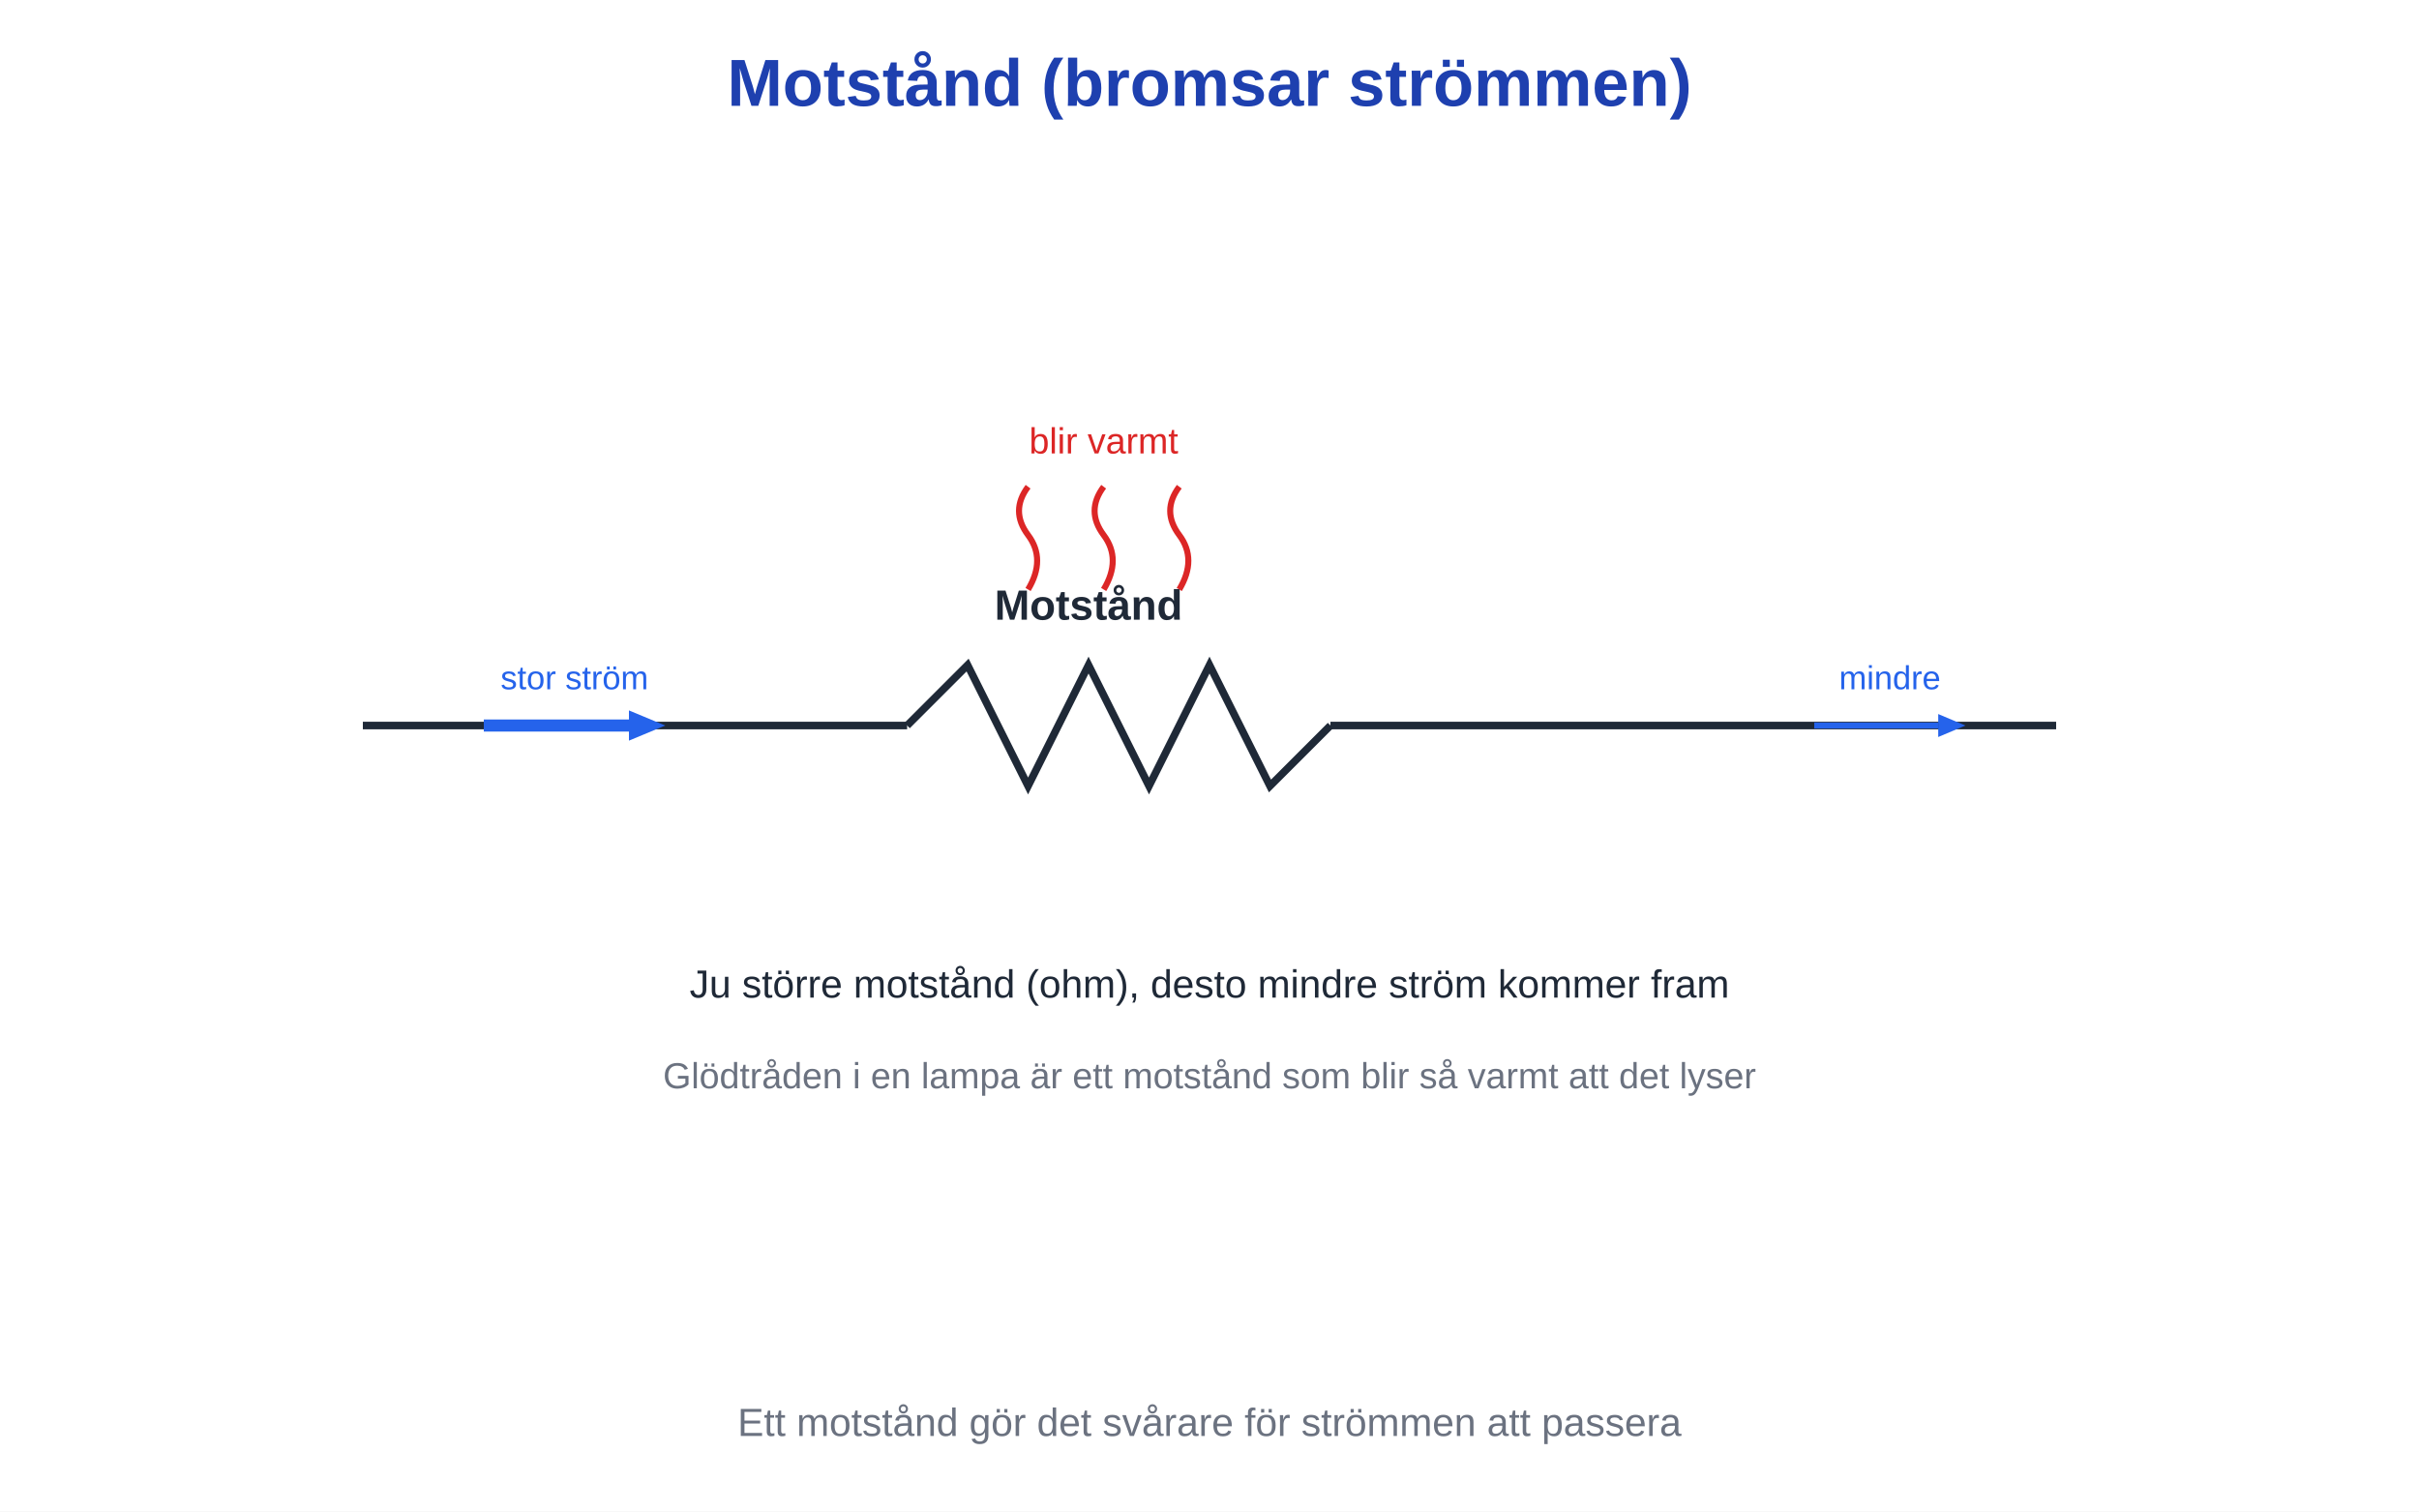
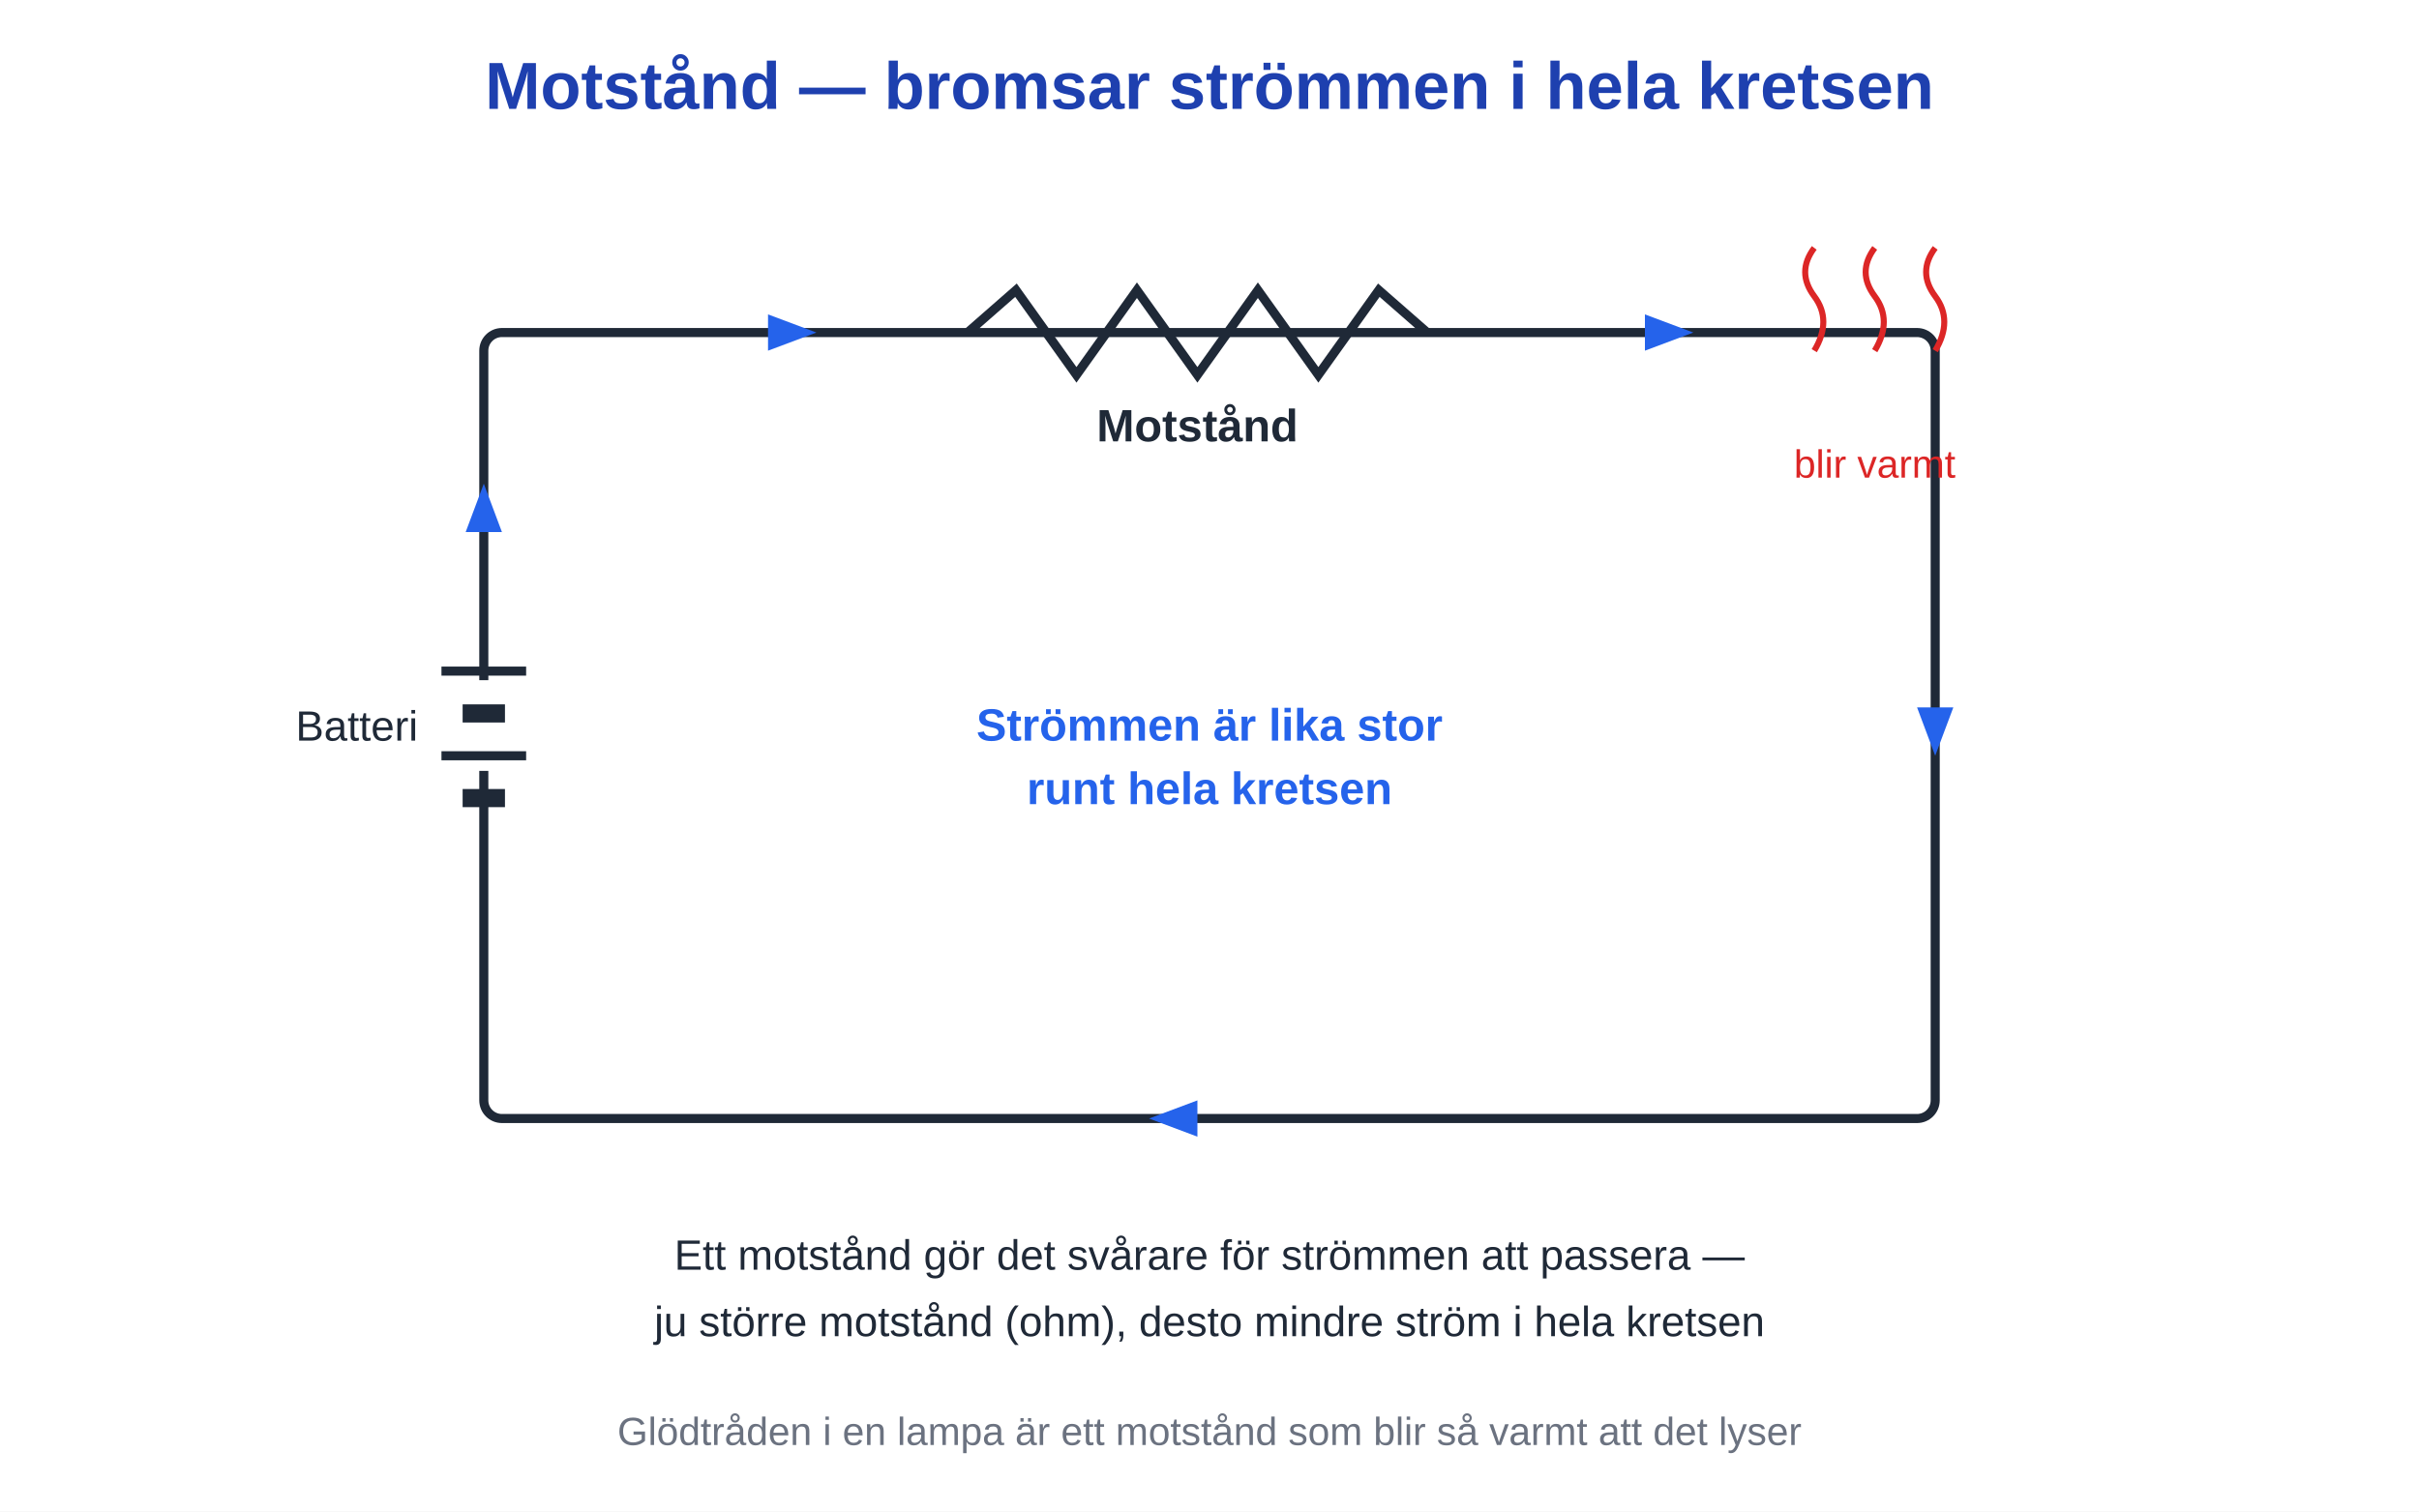
<svg xmlns="http://www.w3.org/2000/svg" viewBox="0 0 800 500" width="800" height="500">
  <rect width="800" height="500" fill="white" />
-   <text x="400" y="35" font-family="Arial,sans-serif" font-size="22" fill="#1e40af" text-anchor="middle" font-weight="bold">Motstånd (bromsar strömmen)</text>
-   <line x1="120" y1="240" x2="300" y2="240" stroke="#1f2937" stroke-width="2.5" />
-   <polyline points="300,240 320,220 340,260 360,220 380,260 400,220 420,260 440,240" fill="none" stroke="#1f2937" stroke-width="2.5" />
-   <line x1="440" y1="240" x2="680" y2="240" stroke="#1f2937" stroke-width="2.5" />
-   <text x="360" y="205" font-family="Arial,sans-serif" font-size="14" fill="#1f2937" text-anchor="middle" font-weight="bold">Motstånd</text>
-   <path d="M 340 195 q 6 -10 0 -18 q -6 -8 0 -16" fill="none" stroke="#dc2626" stroke-width="2" />
-   <path d="M 365 195 q 6 -10 0 -18 q -6 -8 0 -16" fill="none" stroke="#dc2626" stroke-width="2" />
-   <path d="M 390 195 q 6 -10 0 -18 q -6 -8 0 -16" fill="none" stroke="#dc2626" stroke-width="2" />
-   <text x="365" y="150" font-family="Arial,sans-serif" font-size="12" fill="#dc2626" text-anchor="middle">blir varmt</text>
-   <line x1="160.0" y1="240.0" x2="208.0" y2="240.0" stroke="#2563eb" stroke-width="4" />
-   <polygon points="220.0,240.0 208.0,245.0 208.0,235.0" fill="#2563eb" />
-   <text x="190" y="228" font-family="Arial,sans-serif" font-size="11" fill="#2563eb" text-anchor="middle">stor ström</text>
-   <line x1="600.0" y1="240.0" x2="641.0" y2="240.0" stroke="#2563eb" stroke-width="2" />
-   <polygon points="650.0,240.0 641.0,243.8 641.0,236.2" fill="#2563eb" />
-   <text x="625" y="228" font-family="Arial,sans-serif" font-size="11" fill="#2563eb" text-anchor="middle">mindre</text>
-   <text x="400" y="330" font-family="Arial,sans-serif" font-size="13" fill="#1f2937" text-anchor="middle">Ju större motstånd (ohm), desto mindre ström kommer fram</text>
-   <text x="400" y="360" font-family="Arial,sans-serif" font-size="12" fill="#6b7280" text-anchor="middle">Glödtråden i en lampa är ett motstånd som blir så varmt att det lyser</text>
-   <text x="400" y="475" font-family="Arial,sans-serif" font-size="13" fill="#6b7280" text-anchor="middle">Ett motstånd gör det svårare för strömmen att passera</text>
+   <text x="400" y="36" font-family="Arial,sans-serif" font-size="22" fill="#1e40af" text-anchor="middle" font-weight="bold">Motstånd — bromsar strömmen i hela kretsen</text>
+   <rect x="160" y="110" width="480" height="260" rx="6" fill="none" stroke="#1f2937" stroke-width="3" />
+   <line x1="160" y1="225" x2="160" y2="240" stroke="white" stroke-width="6" />
+   <line x1="160" y1="255" x2="160" y2="240" stroke="white" stroke-width="6" />
+   <line x1="146" y1="222" x2="174" y2="222" stroke="#1f2937" stroke-width="3" />
+   <line x1="153" y1="236" x2="167" y2="236" stroke="#1f2937" stroke-width="6" />
+   <line x1="146" y1="250" x2="174" y2="250" stroke="#1f2937" stroke-width="3" />
+   <line x1="153" y1="264" x2="167" y2="264" stroke="#1f2937" stroke-width="6" />
+   <text x="118" y="245" font-family="Arial,sans-serif" font-size="14" fill="#1f2937" text-anchor="middle">Batteri</text>
+   <polyline points="320,110 336,96 356,124 376,96 396,124 416,96 436,124 456,96 472,110" fill="none" stroke="#1f2937" stroke-width="3" />
+   <text x="396" y="146" font-family="Arial,sans-serif" font-size="15" fill="#1f2937" text-anchor="middle" font-weight="bold">Motstånd</text>
+   <path d="M 600 116 q 6 -10 0 -18 q -6 -8 0 -16" fill="none" stroke="#dc2626" stroke-width="2" />
+   <path d="M 620 116 q 6 -10 0 -18 q -6 -8 0 -16" fill="none" stroke="#dc2626" stroke-width="2" />
+   <path d="M 640 116 q 6 -10 0 -18 q -6 -8 0 -16" fill="none" stroke="#dc2626" stroke-width="2" />
+   <text x="620" y="158" font-family="Arial,sans-serif" font-size="13" fill="#dc2626" text-anchor="middle">blir varmt</text>
+   <polygon points="270,110 254,104 254,116" fill="#2563eb" />
+   <polygon points="560,110 544,104 544,116" fill="#2563eb" />
+   <polygon points="640,250 634,234 646,234" fill="#2563eb" />
+   <polygon points="380,370 396,364 396,376" fill="#2563eb" />
+   <polygon points="160,160 154,176 166,176" fill="#2563eb" />
+   <text x="400" y="245" font-family="Arial,sans-serif" font-size="15" fill="#2563eb" text-anchor="middle" font-weight="bold">Strömmen är lika stor</text>
+   <text x="400" y="266" font-family="Arial,sans-serif" font-size="15" fill="#2563eb" text-anchor="middle" font-weight="bold">runt hela kretsen</text>
+   <text x="400" y="420" font-family="Arial,sans-serif" font-size="14" fill="#1f2937" text-anchor="middle">Ett motstånd gör det svårare för strömmen att passera —</text>
+   <text x="400" y="442" font-family="Arial,sans-serif" font-size="14" fill="#1f2937" text-anchor="middle">ju större motstånd (ohm), desto mindre ström i hela kretsen</text>
+   <text x="400" y="478" font-family="Arial,sans-serif" font-size="13" fill="#6b7280" text-anchor="middle">Glödtråden i en lampa är ett motstånd som blir så varmt att det lyser</text>
</svg>
